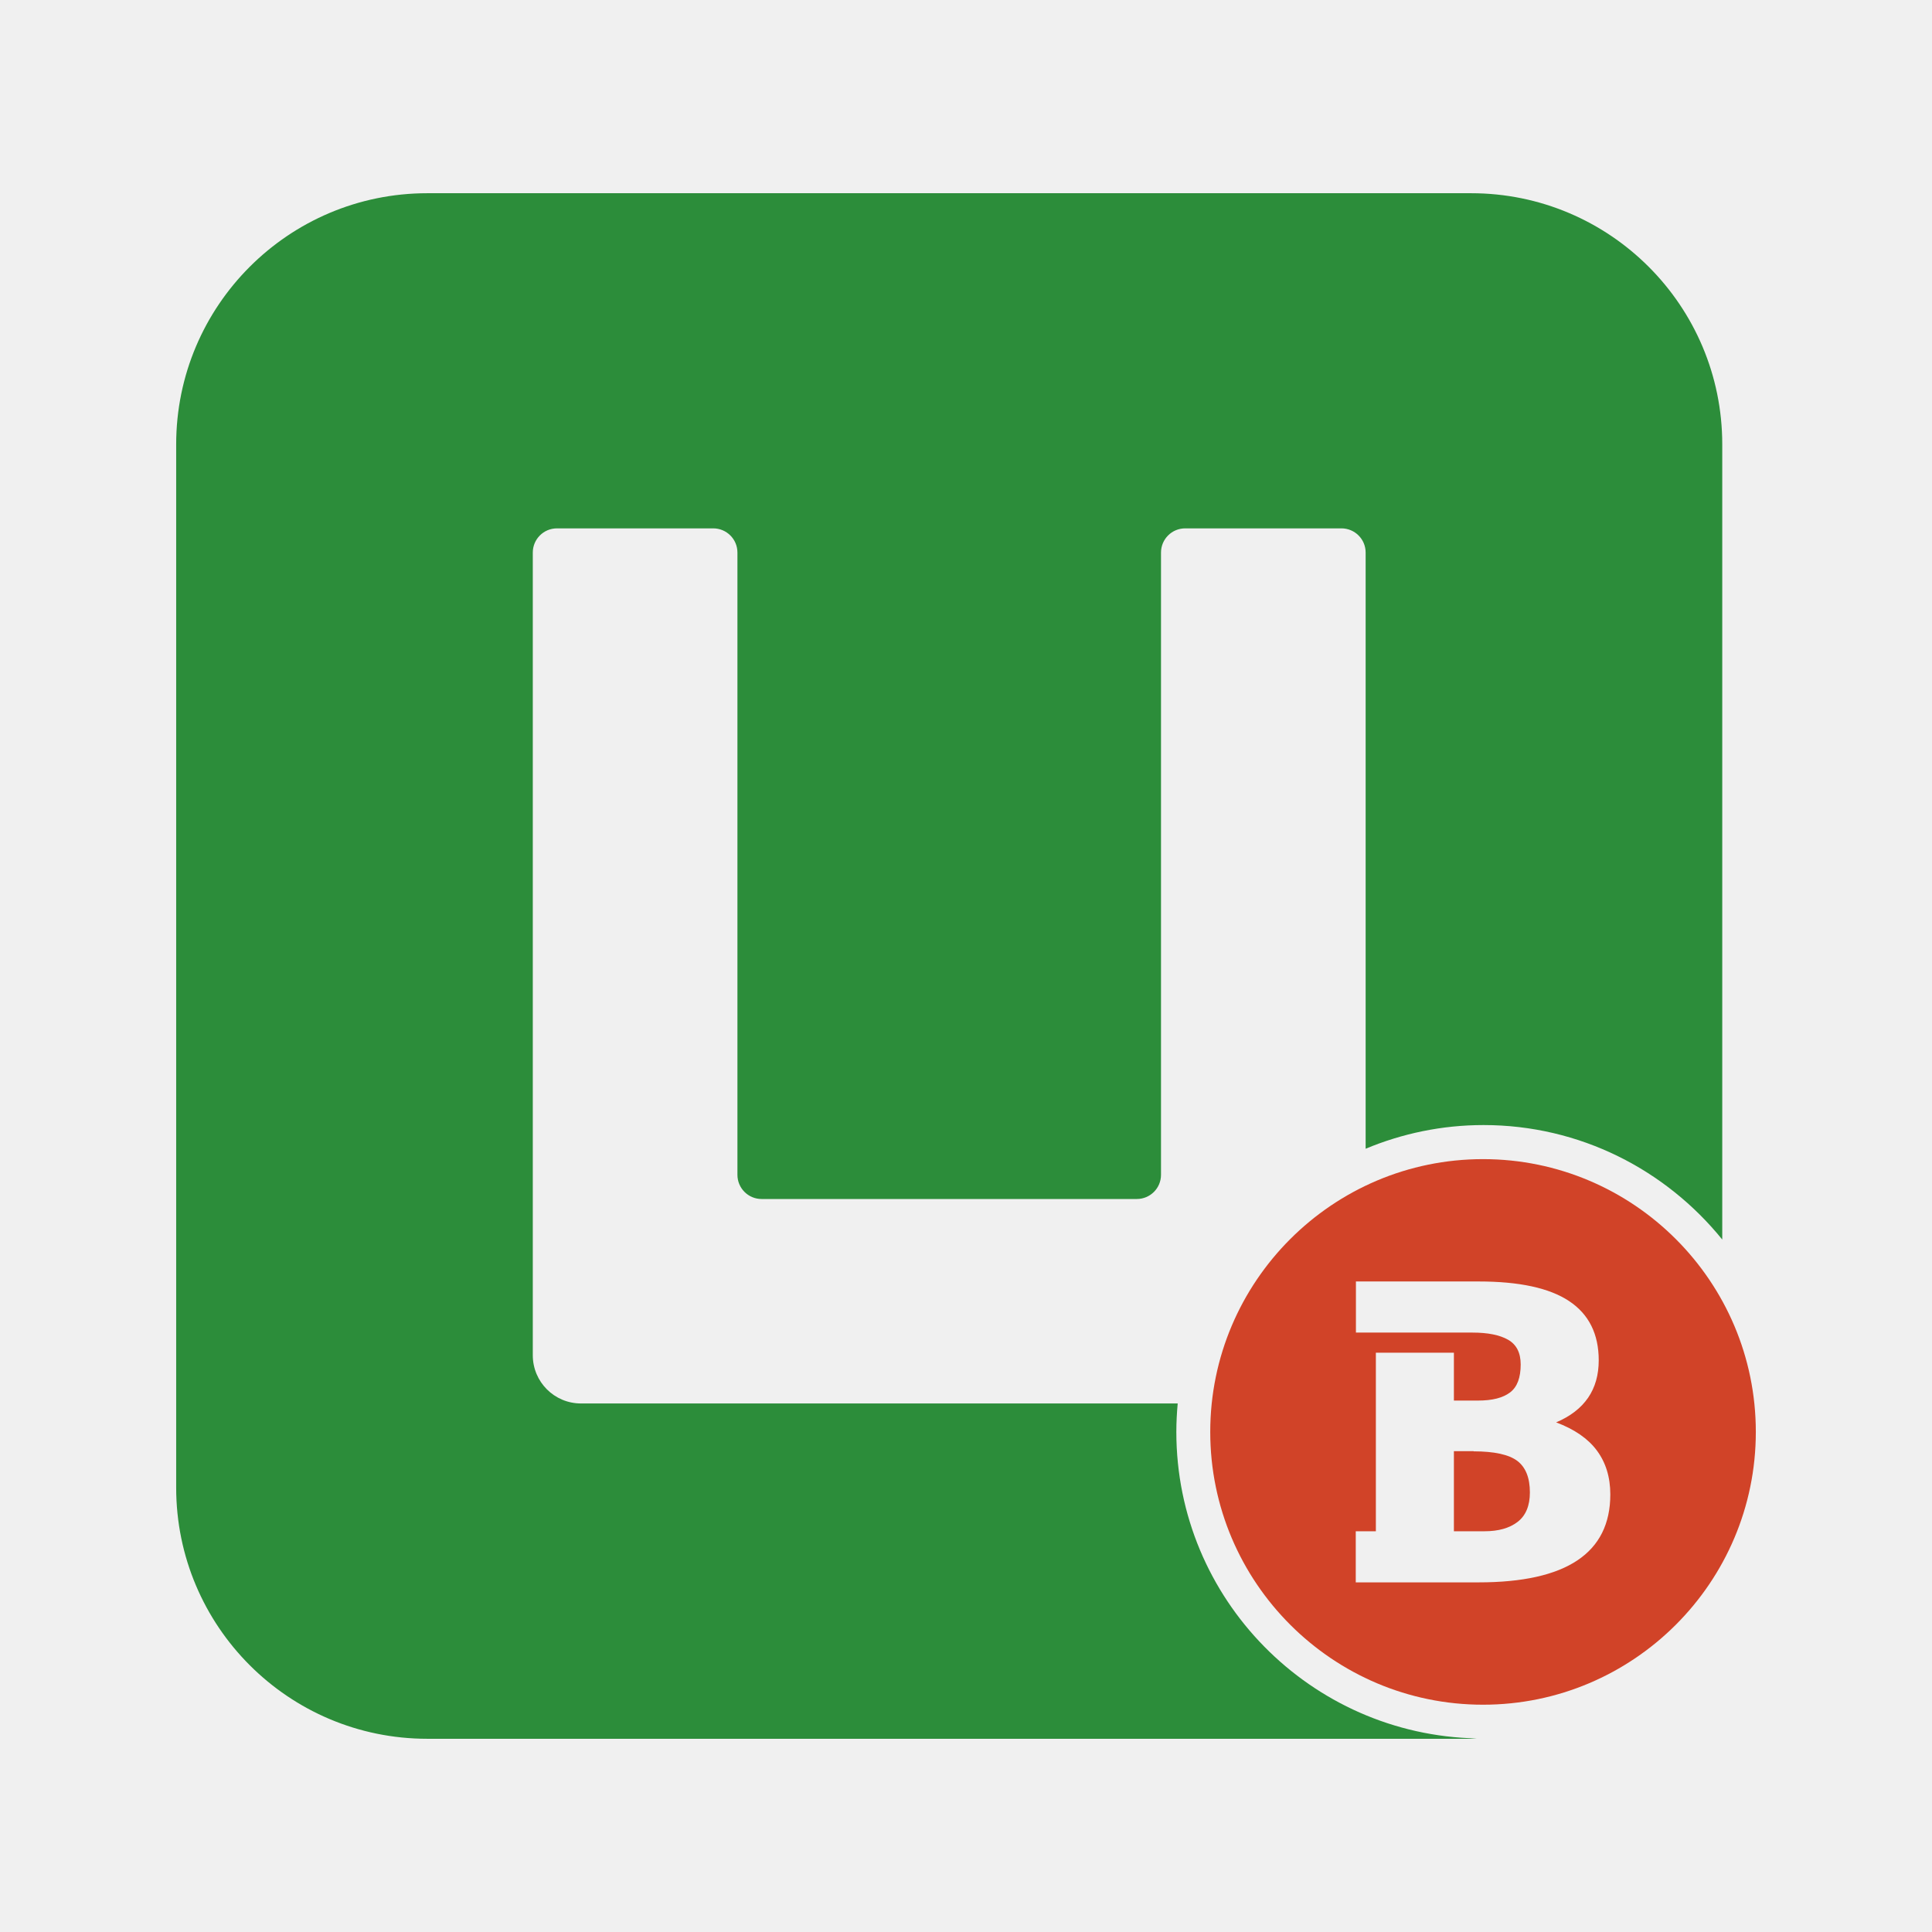
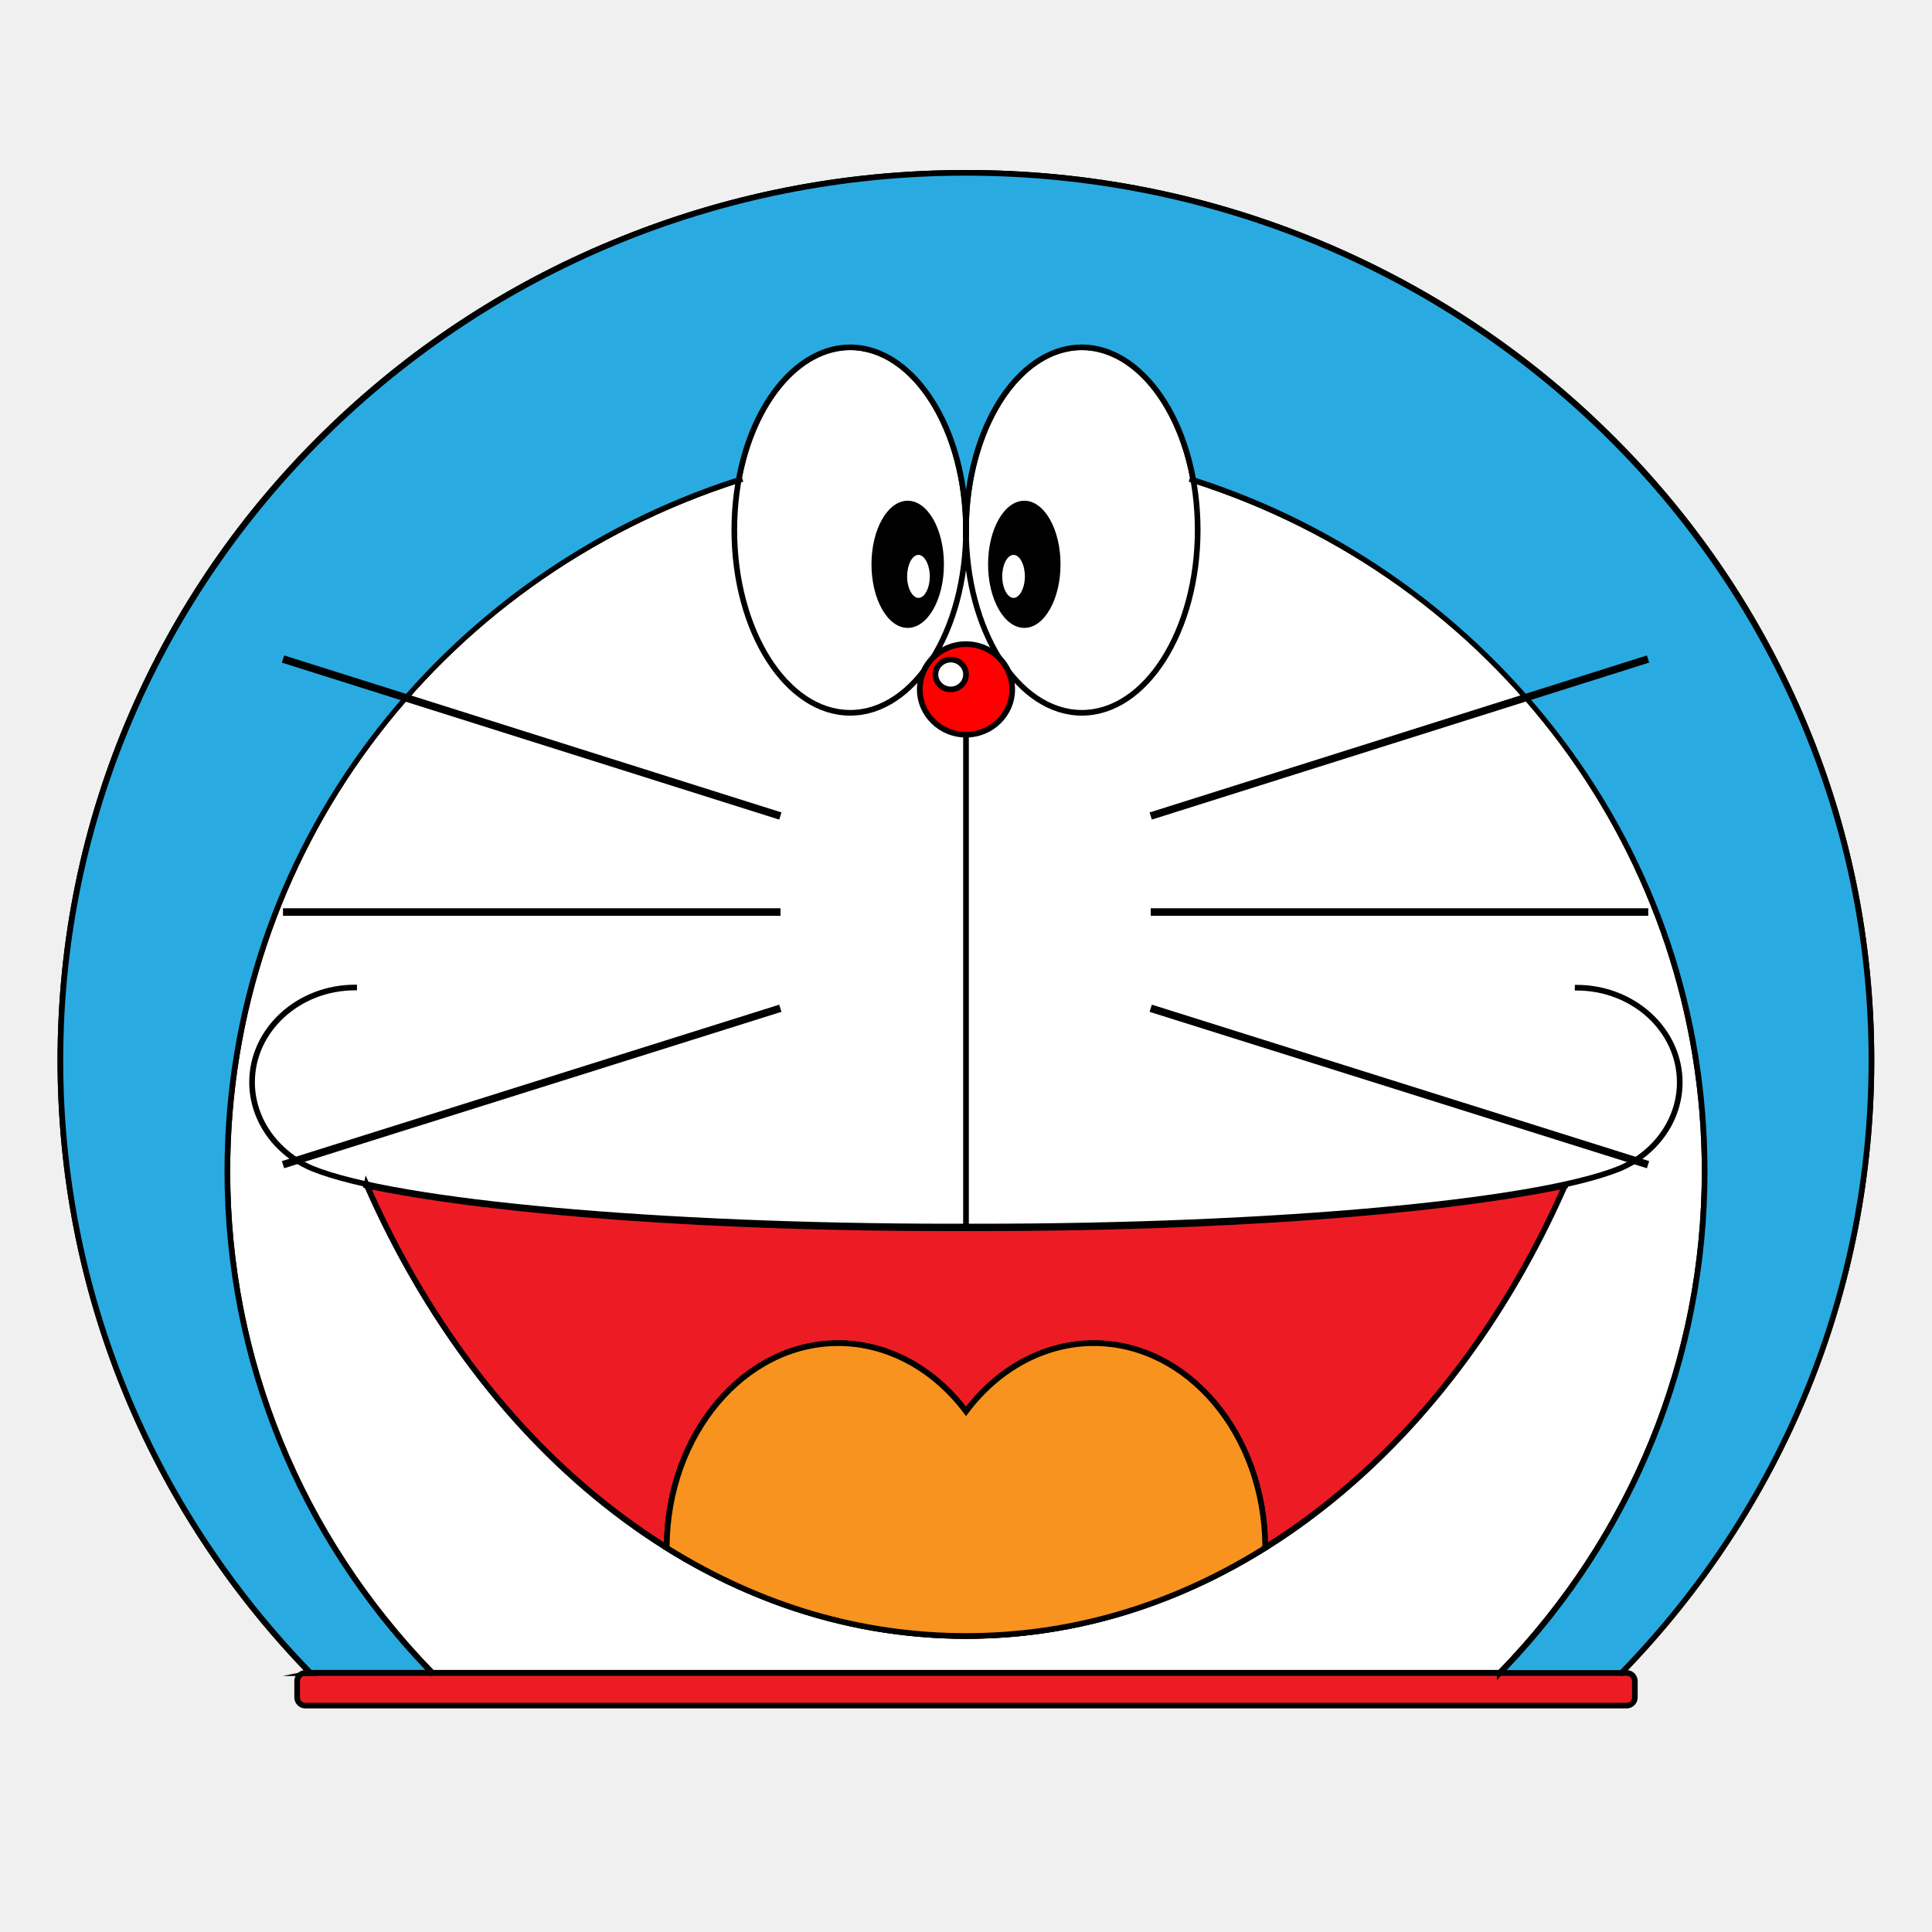
- <svg xmlns="http://www.w3.org/2000/svg" id="_图层_2" data-name="图层 2" viewBox="0 0 113.39 113.39">
-   <defs>
-     <style>
-       .cls-1 {
-         fill: none;
-       }
- 
-       .cls-2 {
-         fill: #d14328;
-       }
- 
-       .cls-3 {
-         fill: #2c8d3a;
-       }
-     </style>
-   </defs>
-   <g id="_图层_1-2" data-name="图层 1">
-     <g>
-       <rect class="cls-1" width="113.39" height="113.39" />
-       <g>
-         <path class="cls-3" d="M86.31,11.34H25.08c-8.14,0-14.74,6.6-14.74,14.74v61.23c0,8.14,6.6,14.74,14.74,14.74h61.23c.12,0,.24-.02,.37-.02-9.76-.2-17.64-8.18-17.64-17.99,0-.56,.03-1.12,.08-1.67H34.1c-1.57,0-2.83-1.27-2.83-2.83V32.43c0-.78,.63-1.42,1.42-1.42h9.17c.78,0,1.42,.63,1.42,1.42v36.52c0,.78,.63,1.42,1.42,1.42h22.02c.78,0,1.42-.63,1.42-1.42V32.43c0-.78,.63-1.42,1.42-1.42h9.17c.78,0,1.42,.63,1.42,1.42v34.99c2.13-.89,4.47-1.39,6.92-1.39,5.66,0,10.7,2.63,14.01,6.72V26.08c0-8.14-6.6-14.74-14.74-14.74Z" />
-         <g>
-           <path class="cls-2" d="M87.04,68.03c-8.83,0-16.01,7.18-16.01,16.01s7.18,16.01,16.01,16.01,16.01-7.18,16.01-16.01-7.18-16.01-16.01-16.01Zm-.27,24.84h-7.2v-3h1.18v-10.48h4.58v2.81h1.42c.84,0,1.46-.16,1.88-.48s.62-.87,.62-1.64c0-.69-.25-1.17-.74-1.45s-1.19-.42-2.09-.42h-6.84v-3h7.2c2.38,0,4.15,.38,5.31,1.15,1.16,.77,1.74,1.93,1.74,3.48,0,1.71-.83,2.93-2.5,3.64,1.07,.4,1.87,.95,2.39,1.65s.79,1.56,.79,2.58c0,3.44-2.58,5.16-7.73,5.16Z" />
-           <path class="cls-2" d="M86.49,85.17h-1.16v4.7h1.8c.81,0,1.46-.18,1.94-.55s.72-.95,.72-1.73c0-.86-.25-1.48-.74-1.85s-1.35-.56-2.56-.56Z" />
-         </g>
-       </g>
-     </g>
-   </g>
+ <svg xmlns="http://www.w3.org/2000/svg" t="1749837800457" class="icon" viewBox="0 0 1024 1024" version="1.1" p-id="16738" width="200" height="200">
+   <path d="M833.1 886.7H190.9C114.5 808.2 67.6 701.9 67.6 584.8c0-194.5 129.5-359.4 308.6-416.2h-0.9c43.1-13.7 89-21 136.7-21 47.7 0 93.6 7.4 136.7 21h-0.9c179.1 56.8 308.6 221.7 308.6 416.2 0 117.1-46.9 223.4-123.3 301.9z" fill="#FFFFFF" p-id="16739" />
+   <path d="M833.5 887.7h-643l-0.3-0.3C110.5 805.5 66.6 698 66.6 584.8c0-94.5 30.2-184.5 87.4-260.3 27.5-36.5 60.4-68.4 97.9-95 36.2-25.7 75.9-45.8 118.1-59.8h-1.1l6.2-2c44.1-14 90.2-21.1 137-21.1s92.9 7.1 137 21.1l6.2 2h-1.1c42.1 14 81.8 34.1 118.1 59.8 37.5 26.6 70.4 58.6 97.9 95 57.1 75.8 87.4 165.8 87.4 260.3 0 113.2-43.9 220.7-123.6 302.6l-0.5 0.3z m-642.2-2h641.3c79.2-81.5 122.7-188.3 122.7-300.9 0-189.9-123.8-356.8-307.9-415.2l-6.2-2h0.8c-42-12.6-85.7-19-130.1-19-44.4 0-88.1 6.4-130.1 19h0.8l-6.2 2C192.4 228 68.6 394.9 68.6 584.8c0 112.6 43.6 219.4 122.7 300.9z" p-id="16740" />
+   <path d="M795.2 887l-0.7-0.7c70-71.9 108.5-166.2 108.5-265.6 0-167.5-109.1-314.7-271.6-366.2l0.3-1c39.1 12.4 75.8 30.7 109.2 54.4 33 23.4 62 51.5 86.2 83.6 50.3 66.7 76.9 145.9 76.9 229.1 0 99.8-38.6 194.3-108.8 266.4z" p-id="16741" />
+   <path d="M795.3 888.4l-2.2-2.1 0.7-0.7C863.6 813.9 902 719.8 902 620.7c0-167.1-108.9-313.8-270.9-365.2l-1-0.3 0.9-2.9 1 0.3c39.2 12.4 76 30.8 109.5 54.5 33.1 23.5 62.1 51.7 86.4 83.9 50.4 66.9 77.1 146.3 77.1 229.7 0 99.9-38.7 194.7-109.1 267l-0.6 0.7zM228.8 887C158.6 814.9 120 720.4 120 620.7c0-83.2 26.6-162.4 76.9-229.1 24.2-32.1 53.2-60.2 86.2-83.6 33.4-23.7 70.1-42 109.2-54.4l0.3 1C230.1 306.1 121 453.2 121 620.7c0 99.4 38.5 193.7 108.5 265.6l-0.7 0.7z" p-id="16742" />
+   <path d="M228.8 888.4l-0.7-0.7C157.7 815.5 119 720.6 119 620.7c0-83.4 26.7-162.9 77.1-229.7 24.3-32.2 53.3-60.4 86.4-83.9C316 283.4 352.8 265 392 252.6l1-0.3 0.9 2.9-1 0.3C230.8 306.9 122 453.7 122 620.7c0 99.1 38.4 193.2 108.2 264.9l0.7 0.7-2.1 2.1z" p-id="16743" />
+   <path d="M450.6 378.3c-34.1 0-61.9-43.7-61.9-97.4s27.8-97.4 61.9-97.4 61.9 43.7 61.9 97.4-27.8 97.4-61.9 97.4z m0-193.8c-33.6 0-60.9 43.3-60.9 96.4s27.3 96.4 60.9 96.4 60.9-43.3 60.9-96.4-27.3-96.4-60.9-96.4z" fill="#FFFFFF" p-id="16744" />
+   <path d="M450.6 379.3c-34.7 0-62.9-44.2-62.9-98.4 0-54.3 28.2-98.4 62.9-98.4s62.9 44.2 62.9 98.4c0 54.3-28.2 98.4-62.9 98.4z m0-193.8c-33 0-59.9 42.8-59.9 95.4 0 52.6 26.9 95.4 59.9 95.4s59.9-42.8 59.9-95.4c0-52.6-26.9-95.4-59.9-95.4z" p-id="16745" />
+   <path d="M499.4 299.1c0 18.1-8.2 32.7-18.2 32.7S463 317.1 463 299.1c0-18.1 8.2-32.7 18.2-32.7s18.2 14.6 18.2 32.7z m-12.6-6c-3.9 0-7 5.5-7 12.4s3.1 12.4 7 12.4 7-5.5 7-12.4-3.2-12.4-7-12.4z" p-id="16746" />
+   <path d="M481.1 332.8c-10.6 0-19.2-15.1-19.2-33.7s8.6-33.7 19.2-33.7 19.2 15.1 19.2 33.7-8.6 33.7-19.2 33.7z m0-65.5c-9.5 0-17.2 14.2-17.2 31.7s7.7 31.7 17.2 31.7 17.2-14.2 17.2-31.7c0.1-17.4-7.7-31.7-17.2-31.7z m5.7 51.6c-4.5 0-8-5.9-8-13.4s3.5-13.4 8-13.4 8 5.9 8 13.4-3.5 13.4-8 13.4z m0-24.8c-3.3 0-6 5.2-6 11.4s2.8 11.4 6 11.4c3.3 0 6-5.2 6-11.4s-2.8-11.4-6-11.4z" p-id="16747" />
+   <path d="M573.4 378.3c-34.1 0-61.9-43.7-61.9-97.4s27.8-97.4 61.9-97.4 61.9 43.7 61.9 97.4-27.8 97.4-61.9 97.4z m0-193.8c-33.6 0-60.9 43.3-60.9 96.4s27.3 96.4 60.9 96.4 60.9-43.3 60.9-96.4-27.3-96.4-60.9-96.4z" fill="#FFFFFF" p-id="16748" />
+   <path d="M573.4 379.3c-34.7 0-62.9-44.2-62.9-98.4 0-54.3 28.2-98.4 62.9-98.4s62.9 44.2 62.9 98.4c0 54.3-28.2 98.4-62.9 98.4z m0-193.8c-33 0-59.9 42.8-59.9 95.4 0 52.6 26.9 95.4 59.9 95.4s59.9-42.8 59.9-95.4c0-52.6-26.9-95.4-59.9-95.4z" p-id="16749" />
+   <path d="M542.9 266.3c10.1 0 18.2 14.7 18.2 32.7 0 18.1-8.2 32.7-18.2 32.7S524.7 317 524.7 299c-0.1-18 8.1-32.7 18.2-32.7z m-12.7 39.2c0 6.8 3.1 12.4 7 12.4s7-5.5 7-12.4-3.1-12.4-7-12.4-7 5.6-7 12.4z" p-id="16750" />
+   <path d="M542.9 332.8c-10.6 0-19.2-15.1-19.2-33.7s8.6-33.7 19.2-33.7 19.2 15.1 19.2 33.7-8.6 33.7-19.2 33.7z m0-65.5c-9.5 0-17.2 14.2-17.2 31.7s7.7 31.7 17.2 31.7 17.2-14.2 17.2-31.7c0-17.4-7.7-31.7-17.2-31.7z m-5.7 51.6c-4.5 0-8-5.9-8-13.4s3.5-13.4 8-13.4 8 5.9 8 13.4-3.5 13.4-8 13.4z m0-24.8c-3.3 0-6 5.2-6 11.4s2.8 11.4 6 11.4 6-5.2 6-11.4-2.7-11.4-6-11.4z" p-id="16751" />
+   <path d="M859.7 887.2l-0.7-0.7c85.5-87.8 132.5-203 132.5-324.4 0-259.2-215.1-470-479.5-470S32.5 302.9 32.5 562.1c0 121.4 47.1 236.6 132.5 324.4l-0.7 0.7c-85.6-88-132.8-203.4-132.8-325.1 0-63.6 12.7-125.3 37.8-183.3 24.2-56.1 58.8-106.5 103-149.7 44.1-43.3 95.5-77.2 152.7-100.9 59.2-24.6 122.2-37 187-37s127.8 12.5 187 37c57.2 23.7 108.6 57.7 152.7 100.9 44.1 43.3 78.8 93.6 103 149.7 25.1 58.1 37.8 119.8 37.8 183.3 0 121.6-47.2 237.1-132.8 325.1z" p-id="16752" />
+   <path d="M859.7 888.6l-2.2-2.1 0.7-0.7c85.3-87.6 132.2-202.6 132.2-323.7 0-258.6-214.6-469-478.5-469-263.8 0-478.5 210.4-478.5 469 0 121.1 47 236.1 132.2 323.7l0.7 0.7-2.2 2.1-0.7-0.7C77.8 799.7 30.5 684 30.5 562.1c0-63.7 12.7-125.5 37.8-183.7 24.3-56.2 59-106.7 103.2-150s95.7-77.4 153-101.1C384 102.6 447 90.1 512 90.1s128 12.5 187.4 37.1c57.3 23.8 108.8 57.8 153 101.1s78.9 93.8 103.2 150c25.1 58.2 37.8 120 37.8 183.7 0 121.9-47.3 237.6-133.1 325.8l-0.6 0.8z" p-id="16753" />
+   <path d="M536.5 365.4c0 13.2-10.9 24-24.5 24-13.5 0-24.5-10.7-24.5-24s10.9-24 24.5-24c13.5 0 24.5 10.8 24.5 24z m-32.6-15.8c-4.5 0-8.1 3.5-8.1 7.9s3.6 7.9 8.1 7.9 8.1-3.5 8.1-7.9-3.6-7.9-8.1-7.9z" fill="#FF0000" p-id="16754" />
+   <path d="M512 390.4c-14 0-25.5-11.2-25.5-25s11.4-25 25.5-25 25.5 11.2 25.5 25-11.5 25-25.5 25z m0-48c-12.9 0-23.5 10.3-23.5 23s10.5 23 23.5 23c12.9 0 23.5-10.3 23.5-23 0-12.6-10.6-23-23.5-23z m-8.1 24c-5 0-9.1-4-9.1-8.9s4.1-8.9 9.1-8.9 9.1 4 9.1 8.9-4.1 8.9-9.1 8.9z m0-15.8c-3.9 0-7.1 3.1-7.1 6.9s3.2 6.9 7.1 6.9 7.1-3.1 7.1-6.9-3.2-6.9-7.1-6.9z" p-id="16755" />
+   <path d="M512 389.9c-13.8 0-25-11-25-24.5s11.2-24.5 25-24.5 25 11 25 24.5-11.2 24.5-25 24.5z m0-48c-13.2 0-24 10.5-24 23.5 0 12.9 10.7 23.5 24 23.5 13.2 0 24-10.5 24-23.5 0-12.9-10.8-23.5-24-23.5z m-8.1 24c-4.7 0-8.6-3.8-8.6-8.4s3.8-8.4 8.6-8.4c4.7 0 8.6 3.8 8.6 8.4s-3.8 8.4-8.6 8.4z m0-15.8c-4.2 0-7.6 3.3-7.6 7.4s3.4 7.4 7.6 7.4c4.2 0 7.6-3.3 7.6-7.4s-3.4-7.4-7.6-7.4z" p-id="16756" />
+   <path d="M512 390.9c-14.3 0-26-11.4-26-25.5s11.6-25.5 26-25.5c14.3 0 26 11.4 26 25.5s-11.7 25.5-26 25.5z m0-48c-12.7 0-23 10.1-23 22.5s10.3 22.5 23 22.5 23-10.1 23-22.5-10.3-22.5-23-22.5z m-8.1 24c-5.3 0-9.6-4.2-9.6-9.4s4.3-9.4 9.6-9.4 9.6 4.2 9.6 9.4-4.3 9.4-9.6 9.4z m0-15.8c-3.6 0-6.6 2.9-6.6 6.4s2.9 6.4 6.6 6.4 6.6-2.9 6.6-6.4-2.9-6.4-6.6-6.4z" p-id="16757" />
+   <path d="M829.7 627.9C767.2 770.7 648.3 867.1 512 867.1s-255.2-96.4-317.7-239.2" fill="#FFFFFF" p-id="16758" />
+   <path d="M512 868.1c-66 0-130.7-22.9-187.1-66.3-54.7-42.1-100.2-102.1-131.5-173.5l1.8-0.8C259.7 774.7 381.1 866.1 512 866.1s252.3-91.4 316.8-238.6l1.8 0.8c-31.3 71.5-76.8 131.5-131.5 173.5-56.4 43.4-121.1 66.3-187.1 66.3z" p-id="16759" />
+   <path d="M512 867.6c-65.9 0-130.5-22.9-186.8-66.2-54.7-42-100.1-102-131.3-173.3l0.9-0.4C259.3 775.1 380.9 866.6 512 866.6s252.7-91.5 317.2-238.9l0.9 0.4c-31.3 71.4-76.7 131.3-131.3 173.3-56.3 43.3-120.9 66.2-186.8 66.2z" p-id="16760" />
+   <path d="M512 868.6c-66.1 0-131-22.9-187.4-66.4-54.8-42.1-100.3-102.2-131.7-173.7l-0.4-0.9 2.7-1.2 0.4 0.9c64.4 147 185.6 238.3 316.3 238.3 130.7 0 251.9-91.3 316.3-238.3l0.4-0.9 2.7 1.2-0.4 0.9c-31.3 71.5-76.8 131.6-131.6 173.7-56.3 43.5-121.2 66.4-187.3 66.4z" p-id="16761" />
+   <path d="M519.5 650.5h-15c-157.3 0-293.6-12.4-339.1-30.7-19.6-8.2-32.3-26.4-32.3-46.2 0-28 24.7-50.7 55.1-50.7v1c-29.8 0-54.1 22.3-54.1 49.7 0 19.4 12.4 37.2 31.7 45.3 44.7 18.1 184 30.7 338.7 30.7h15c154.8 0 294.1-12.6 338.7-30.7 19.2-8.1 31.7-25.8 31.7-45.3 0-27.4-24.3-49.7-54.1-49.7v-1c30.4 0 55.1 22.8 55.1 50.7 0 19.8-12.7 38-32.3 46.2-45.4 18.3-181.7 30.7-339.1 30.7z" p-id="16762" />
+   <path d="M519.5 651.5h-15c-157.5 0-293.9-12.4-339.5-30.8-20-8.4-32.9-26.9-32.9-47.1 0-28.5 25.2-51.7 56.1-51.7h1v3h-1c-29.3 0-53.1 21.9-53.1 48.7 0 19 12.2 36.4 31 44.4 44.5 18 183.7 30.6 338.3 30.6h15c154.7 0 293.8-12.6 338.4-30.6 18.8-7.9 31-25.3 31-44.3 0-26.9-23.8-48.7-53.1-48.7h-1v-3h1c30.9 0 56.1 23.2 56.1 51.7 0 20.2-12.9 38.7-32.9 47.1-45.5 18.3-181.9 30.7-339.4 30.7z" p-id="16763" />
+   <path d="M829.8 628.4c-65 13.6-179.5 22.7-310 22.7h-15.6c-130.5 0-245-9-310-22.7l0.1-0.5C256.8 770.7 375.7 867.1 512 867.1s255.2-96.4 317.7-239.2" fill="#ED1C24" p-id="16764" />
+   <path d="M512 868.1c-66 0-130.7-22.9-187.1-66.3-54.5-41.9-99.7-101.5-131-172.5l-0.8-0.2 1-4.5 1.3 2.9v0.1c67.8 14.1 183.1 22.5 308.9 22.5h15.6c125.8 0 241.2-8.4 308.9-22.5v-0.1l0.1 0.1c0.2 0 0.5-0.1 0.7-0.1l0.1 0.5 0.9 0.4c-31.3 71.5-76.8 131.5-131.5 173.5-56.4 43.3-121.1 66.2-187.1 66.2zM196.3 629.8C261 775.7 381.8 866.1 512 866.1s251-90.5 315.7-236.3C759.6 643.7 644.8 652 519.8 652h-15.6c-125.1 0.1-239.9-8.2-307.9-22.2z" p-id="16765" />
+   <path d="M512 867.6c-65.9 0-130.5-22.9-186.8-66.2-54.5-41.9-99.7-101.5-131-172.5h-0.1l-0.5-0.1 0.5-2.5 0.6 1.4c0 0.1 0.1 0.2 0.1 0.3 67.7 14.1 183.3 22.5 309.3 22.5h15.6c126 0 241.5-8.4 309.3-22.5 0-0.1 0.1-0.2 0.1-0.3l0.9 0.4-0.3 0.6v0.1h-0.1c-31.2 71-76.5 130.7-131 172.5-56.1 43.4-120.7 66.3-186.6 66.3zM195.4 629.2C260.1 775.7 381.3 866.6 512 866.6c130.7 0 251.9-90.9 316.6-237.4-67.9 14-183.2 22.4-308.8 22.4h-15.6c-125.6 0-240.9-8.4-308.8-22.4z" p-id="16766" />
+   <path d="M512 868.6c-66.1 0-131-22.9-187.4-66.4-54.5-41.9-99.8-101.5-131.1-172.5l-1.1-0.2 1.4-6.5 1.8 4.1c67.7 14 183 22.4 308.6 22.4h15.6c125.5 0 240.8-8.4 308.6-22.4l0.3-0.8 2.8 1.2-0.6 1.3 0.2 0.8-0.6 0.1c-31.3 71-76.6 130.6-131.1 172.5-56.4 43.5-121.3 66.4-187.4 66.4zM197.1 630.5C261.8 775.6 382.3 865.6 512 865.6s250.2-90 314.9-235.1c-68.2 13.8-182.7 22-307.1 22h-15.6c-124.4 0.1-238.9-8.2-307.1-22z" p-id="16767" />
+   <path d="M670.1 820.3c0-59.5-40.6-107.9-90.4-107.9-25.7 0-50.2 13.1-67.3 36l-0.4 0.5-0.4-0.5c-17.1-22.9-41.7-36-67.3-36-49.8 0-90.3 48.4-90.4 107.9h-1c0-60.1 41-108.9 91.4-108.9 25.8 0 50.4 13.1 67.7 35.8 17.3-22.8 42-35.8 67.7-35.8 50.3 0 91.3 48.9 91.4 108.9h-1z" p-id="16768" />
+   <path d="M672.1 821.3h-3v-1c0-59-40.1-106.9-89.4-106.9-25.3 0-49.6 13-66.5 35.6l-1.2 1.6-1.2-1.6c-16.9-22.6-41.2-35.6-66.5-35.6-49.2 0-89.3 48-89.4 106.9v1h-3v-1c0-60.6 41.5-109.9 92.4-109.9 25.7 0 50.3 12.8 67.7 35.2 17.4-22.4 42.1-35.2 67.7-35.2 50.9 0 92.3 49.3 92.4 109.9v1z" p-id="16769" />
+   <path d="M670.6 820.3c0-59.9-40.7-108.4-90.9-108.4-26.9 0-51.1 14-67.7 36.2-16.6-22.2-40.8-36.2-67.7-36.2-50.2 0-90.8 48.5-90.9 108.4l-0.1 0.1c48 29.9 101.8 46.7 158.6 46.7s110.6-16.8 158.6-46.7" fill="#F7931E" p-id="16770" />
+   <path d="M512 868.1c-55.8 0-109.3-15.8-159.2-46.8l-0.8-0.5 0.4-0.7c0.2-60.2 41.3-109.2 91.9-109.2 25.7 0 50.3 12.9 67.7 35.5 17.4-22.6 42-35.5 67.7-35.5 50.6 0 91.8 49.1 91.9 109.4h-1.1l0.6 1c-49.8 31.1-103.3 46.8-159.1 46.8z m-157.6-48.2c49.4 30.7 102.4 46.2 157.6 46.2 55.2 0 108.2-15.5 157.6-46.2-0.2-59.1-40.5-107-89.9-107-25.5 0-49.9 13-66.9 35.8l-0.8 1.1-0.8-1.1c-17-22.7-41.4-35.8-66.9-35.8-49.4 0-89.6 47.9-89.9 107z" p-id="16771" />
+   <path d="M512 867.6c-55.7 0-109.2-15.7-158.9-46.8l-0.4-0.3 0.2-0.4c0.1-60 41.1-108.8 91.4-108.8 25.8 0 50.4 13.1 67.7 35.8 17.3-22.8 42-35.8 67.7-35.8 50.3 0 91.3 48.9 91.4 108.9h-0.6l0.3 0.6c-49.7 31.1-103.1 46.8-158.8 46.8z m-158.1-47.4c49.5 30.8 102.7 46.4 158.1 46.4 55.4 0 108.6-15.6 158.1-46.4-0.1-59.5-40.6-107.8-90.4-107.8-25.7 0-50.2 13.1-67.3 36l-0.4 0.5-0.4-0.5c-17.1-22.9-41.7-36-67.3-36-49.7 0-90.2 48.3-90.4 107.8z" p-id="16772" />
+   <path d="M512 868.6c-55.9 0-109.5-15.8-159.4-46.9l-1.3-0.8 0.6-1c0.2-60.4 41.6-109.5 92.4-109.5 25.7 0 50.3 12.8 67.7 35.2 17.4-22.4 42.1-35.2 67.7-35.2 50.9 0 92.3 49.3 92.4 109.9v0.6l0.1 0.2-0.8 0.5c-49.9 31.2-103.5 47-159.4 47z m-157.1-49c49.2 30.5 102.1 46 157.1 46s107.8-15.4 156.9-45.9l-0.2-0.4h0.4c-0.5-58.5-40.4-105.9-89.4-105.9-25.3 0-49.6 13-66.5 35.6l-1.2 1.6-1.2-1.6c-16.9-22.6-41.2-35.6-66.5-35.6-49 0-89 47.6-89.4 106.2z" p-id="16773" />
+   <path d="M511.5 389.4h1v260.5h-1z" p-id="16774" />
+   <path d="M510.5 388.4h3v262.5h-3z" p-id="16775" />
+   <path d="M862.2 904H161.8c-2.4 0-4.3-2-4.3-4.3V891c0-2.4 2-4.3 4.3-4.3h700.4c2.4 0 4.3 2 4.3 4.3v8.7c0 2.4-1.9 4.3-4.3 4.3z" fill="#ED1C24" p-id="16776" />
+   <path d="M862.2 905H161.8c-2.9 0-5.3-2.4-5.3-5.3V891c0-2.9 2.4-5.3 5.3-5.3h700.4c2.9 0 5.3 2.4 5.3 5.3v8.7c0 2.9-2.4 5.3-5.3 5.3z m-700.4-17.3c-1.8 0-3.3 1.5-3.3 3.3v8.7c0 1.8 1.5 3.3 3.3 3.3h700.4c1.8 0 3.3-1.5 3.3-3.3V891c0-1.8-1.5-3.3-3.3-3.3H161.8z" p-id="16777" />
+   <path d="M862.2 904.5H161.8c-2.7 0-4.8-2.2-4.8-4.8V891c0-2.7 2.2-4.8 4.8-4.8h700.4c2.7 0 4.8 2.2 4.8 4.8v8.7c0 2.6-2.1 4.8-4.8 4.8z m-700.4-17.3c-2.1 0-3.8 1.7-3.8 3.8v8.7c0 2.1 1.7 3.8 3.8 3.8h700.4c2.1 0 3.8-1.7 3.8-3.8V891c0-2.1-1.7-3.8-3.8-3.8H161.8z" p-id="16778" />
+   <path d="M862.2 905.5H161.8c-3.2 0-5.8-2.6-5.8-5.8V891c0-3.2 2.6-5.8 5.8-5.8h700.4c3.2 0 5.8 2.6 5.8 5.8v8.7c0 3.2-2.6 5.8-5.8 5.8z m-700.4-17.3c-1.6 0-2.8 1.3-2.8 2.8v8.7c0 1.6 1.3 2.8 2.8 2.8h700.4c1.6 0 2.8-1.3 2.8-2.8V891c0-1.6-1.3-2.8-2.8-2.8H161.8z" p-id="16779" />
+   <path d="M859.5 886.8c-0.5-0.1-1-0.1-1.5-0.1H166.3c-0.6 0-1.2 0.1-1.7 0.2h0.2C82.5 802.4 32 688 32 562.1 32 302.2 246.9 91.6 512 91.6s480 210.7 480 470.5c0 125.9-50.5 240.3-132.7 324.7m-630.2-0.2h565.7v0.2c67.3-69.2 108.6-162.8 108.6-265.9 0-171.4-114.1-316.6-271.9-366.7l0.9 0.3c-7.3-40.6-31-70.4-59.1-70.4-33.8 0-61.2 43.1-61.4 96.4l-0.1 3.2c0.1-0.9 0.1-1.7 0.1-2.7 0-53.5-27.5-96.9-61.4-96.9-28.1 0-51.8 29.7-59.1 70.4l0.9-0.3c-157.8 50.1-271.9 195.3-271.9 366.7 0 103.1 41.3 196.8 108.6 265.9" fill="#29ABE2" p-id="16780" />
+   <path d="M793.9 889.3v-1.6h-627l0.2 0.2h-12.3l7.9-1.6C77.8 798.3 31 683.2 31 562.1c0-63.7 12.7-125.4 37.8-183.5C93 322.5 127.7 272 171.9 228.7c44.2-43.3 95.6-77.3 152.9-101C384.1 103 447.1 90.6 512 90.6s127.9 12.5 187.2 37.1c57.3 23.7 108.7 57.7 152.9 101s78.9 93.7 103.1 149.9c25.1 58.1 37.8 119.9 37.8 183.5 0 121.8-47.2 237.4-132.9 325.4l-0.6-0.6-0.1 0.8c-0.4-0.1-0.9-0.1-1.3-0.1h-62.5l-1.7 1.7zM512 92.6c-264.1 0-479 210.6-479 469.5 0 121.1 46.9 236 132 323.6 0.4-0.1 0.8-0.1 1.3-0.1h60.3c-69.1-71.9-107.1-165.9-107.1-264.8 0-83.3 26.6-162.6 77-229.4 24.2-32.1 53.3-60.3 86.3-83.7 33-23.4 69.3-41.6 107.9-54 7.7-41.6 32.3-70.6 59.9-70.6 30.6 0 56.1 34.7 61.4 80.4 5.3-45.6 30.9-80.4 61.4-80.4 27.7 0 52.3 29 59.9 70.6 38.6 12.4 74.9 30.6 107.9 54s62.1 51.6 86.3 83.7c50.4 66.8 77 146.1 77 229.4 0 98.9-38 192.8-107.1 264.8H858c0.3 0 0.7 0 1 0.1 85.1-87.6 132-202.6 132-323.6 0-258.9-214.9-469.5-479-469.5z m-282.6 793h565.2c69.6-71.7 107.9-165.7 107.9-264.8 0-166.9-108.5-313.6-270.1-365.4l-1.1-0.4 0.2-0.6c-7.4-40.9-31.3-69.5-58.1-69.5-33.1 0-60.2 42.8-60.4 95.4v0.6c0 0.9 0 1.9-0.1 2.8l-2-0.1 0.1-3.2c-0.2-52.6-27.2-95.4-60.4-95.4-26.8 0-50.7 28.6-58.1 69.5l0.2 0.6h-0.1l-0.8 0.3c-161.7 51.7-270.4 198.5-270.4 365.4 0.1 99.1 38.4 193.1 108 264.8z" p-id="16781" />
+   <path d="M794.4 888.1v-0.9H165.7l0.2 0.2h-6.2l4-0.8c-85.2-88-132.2-203.2-132.2-324.5 0-63.6 12.7-125.3 37.8-183.3 24.2-56.1 58.8-106.5 103-149.7 44.1-43.3 95.5-77.2 152.7-100.9 59.2-24.6 122.2-37 187-37s127.8 12.5 187 37c57.2 23.7 108.6 57.7 152.7 100.9 44.1 43.3 78.8 93.6 103 149.7 25.1 58.1 37.8 119.8 37.8 183.3 0 121.7-47.2 237.1-132.8 325.1l-0.2-0.2-0.1 0.3c-0.5-0.1-0.9-0.1-1.4-0.1h-62.8l-0.8 0.9zM512 92.1c-264.4 0-479.5 210.8-479.5 470 0 121.3 47 236.4 132.3 324.2 0.5-0.1 1-0.1 1.4-0.1h61.5C158.3 814.2 120 720 120 620.9c0-83.2 26.6-162.4 76.9-229.1 24.2-32.1 53.2-60.2 86.2-83.6 33.1-23.5 69.4-41.6 108-54 7.6-41.5 32-70.5 59.5-70.5 31.5 0 57.5 37.1 61.4 85 3.9-47.8 30-85 61.4-85 27.5 0 51.9 29 59.5 70.5 38.6 12.4 75 30.6 108 54s62 51.5 86.2 83.6c50.3 66.7 76.9 145.9 76.9 229.1 0 99.2-38.3 193.3-107.8 265.3H858c0.4 0 0.8 0 1.2 0.1 85.3-87.8 132.3-202.9 132.3-324.1 0-259.3-215.1-470.1-479.5-470.1z m-282.8 794h565.7c69.8-71.8 108.2-166 108.2-265.3 0-167.4-109-314.4-271.2-366.1l-0.3-0.1h-0.1l0.3-1h0.1c-7.6-40.7-31.5-69.1-58.4-69.1-33.4 0-60.7 43-60.9 95.9v0.6c0 0.9 0 1.8-0.1 2.7l-1-0.1 0.1-3.2c-0.2-52.9-27.4-95.9-60.9-95.9-26.9 0-50.8 28.4-58.4 69.1h0.1l0.3 1h-0.1l-0.7 0.2c-162 51.8-270.8 198.7-270.8 366-0.1 99.3 38.3 193.5 108.1 265.3z" p-id="16782" />
+   <path d="M793.4 890.5v-2.4H229.2l-0.5 0.4-0.4-0.4h-60.2l0.2 0.2h-18.4l11.8-2.4C77.1 798 30.5 683 30.5 562.1c0-63.7 12.7-125.5 37.8-183.7 24.3-56.2 59-106.7 103.2-150s95.7-77.4 153-101.1C384 102.6 447 90.1 512 90.1s128 12.5 187.4 37.1c57.3 23.8 108.8 57.8 153 101.1s78.9 93.8 103.2 150c25.1 58.2 37.8 120 37.8 183.7 0 121.9-47.3 237.6-133.1 325.8l-0.1 0.1-0.1 0.4h-0.3l-0.2 0.2-0.3-0.3h-0.2c-0.4-0.1-0.8-0.1-1.2-0.1h-62.3l-2.2 2.4zM512 93.1c-263.8 0-478.5 210.4-478.5 469 0 120.9 46.8 235.6 131.7 323.1 0.4 0 0.7-0.1 1.1-0.1h59.1C156.8 813.2 119 719.5 119 620.9c0-83.4 26.7-162.9 77.1-229.7 24.3-32.2 53.3-60.4 86.4-83.9 33-23.4 69.2-41.6 107.7-54 7.8-41.7 32.6-70.7 60.4-70.7 29.6 0 55.1 32.5 61.4 77 6.3-44.5 31.8-77 61.4-77 27.8 0 52.6 29 60.4 70.7 38.5 12.4 74.8 30.6 107.7 54 33.1 23.5 62.1 51.7 86.4 83.9C878.4 458 905 537.5 905 620.9c0 98.6-37.8 192.4-106.4 264.3h60.1v-0.3l0.2 0.2c84.8-87.5 131.5-202.2 131.5-323 0.1-258.6-214.6-469-478.4-469z m-282.4 792h564.8C863.8 813.5 902 719.7 902 620.9c0-166.9-108.7-313.6-270.5-365.1l-1.2-0.4 0.2-1 0.3-0.9c-7.6-40-31.1-67.9-57.4-67.9-32.8 0-59.7 42.6-59.9 94.9v0.6c0 1 0 1.9-0.1 2.8l-0.1 1-2.9-0.2 0.1-4.2c-0.2-52.3-27.1-94.9-59.9-94.9-26.2 0-49.8 27.9-57.4 67.9l0.6 1.8-1.7 0.5C230.5 307.5 122 454.2 122 620.9c0 98.8 38.2 192.6 107.6 264.2z" p-id="16783" />
+   <path d="M150.669 350.56l0.602-1.908 261.668 82.595-0.602 1.907z" p-id="16784" />
+   <path d="M413 434.4l-1-0.3-262.6-82.9 1.2-3.8 1 0.3 262.6 82.9zM150.73 616.036l261.683-82.235 0.6 1.908-261.682 82.235z" p-id="16785" />
+   <path d="M150.6 619.2l-1.2-3.8 1-0.3L413 532.5l1.2 3.8-1 0.3-262.6 82.6z m1.3-2.5L411.7 535l-259.8 81.7z" p-id="16786" />
+   <path d="M151 482.4h261.7v2H151z" p-id="16787" />
+   <path d="M413.6 485.4H150v-4h263.7v4z m-261.6-2h259.7H152z" p-id="16788" />
+   <path d="M610.563 431.223l261.695-82.54 0.602 1.907-261.695 82.54z" p-id="16789" />
+   <path d="M610.5 434.4l-1.2-3.8 1-0.3 262.6-82.9 1.2 3.8-1 0.3zM610.535 535.683l0.6-1.908 261.655 82.29-0.6 1.908z" p-id="16790" />
+   <path d="M872.9 619.2l-1-0.3-262.6-82.6 1.2-3.8 1 0.3 262.6 82.6-1.2 3.8zM611.8 535l259.8 81.7L611.8 535z" p-id="16791" />
+   <path d="M610.9 482.4h261.7v2H610.9z" p-id="16792" />
+   <path d="M873.5 485.4H609.9v-4h263.7v4z m-261.6-2h259.7-259.7z" p-id="16793" />
</svg>
